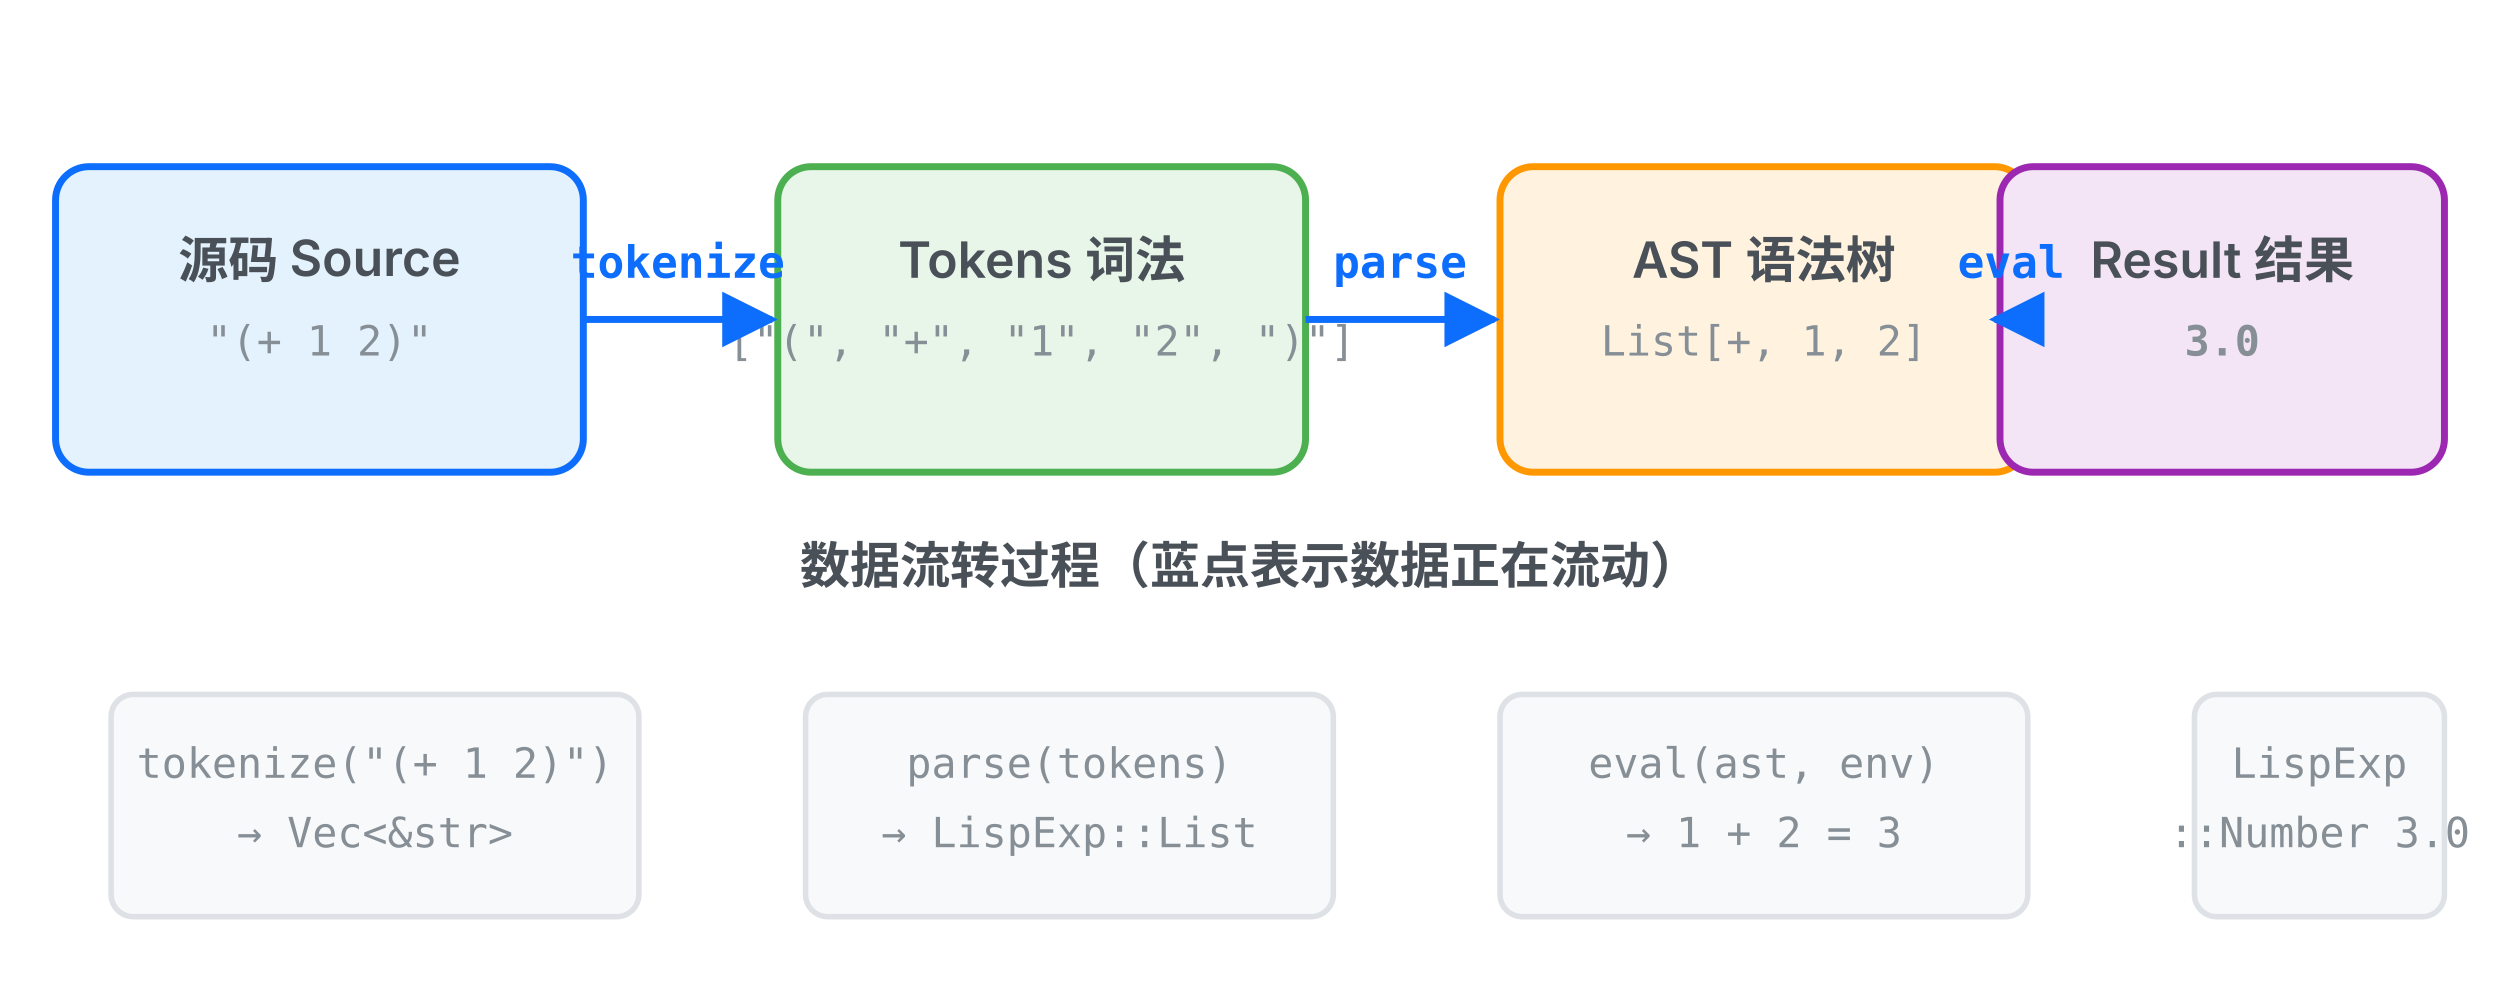
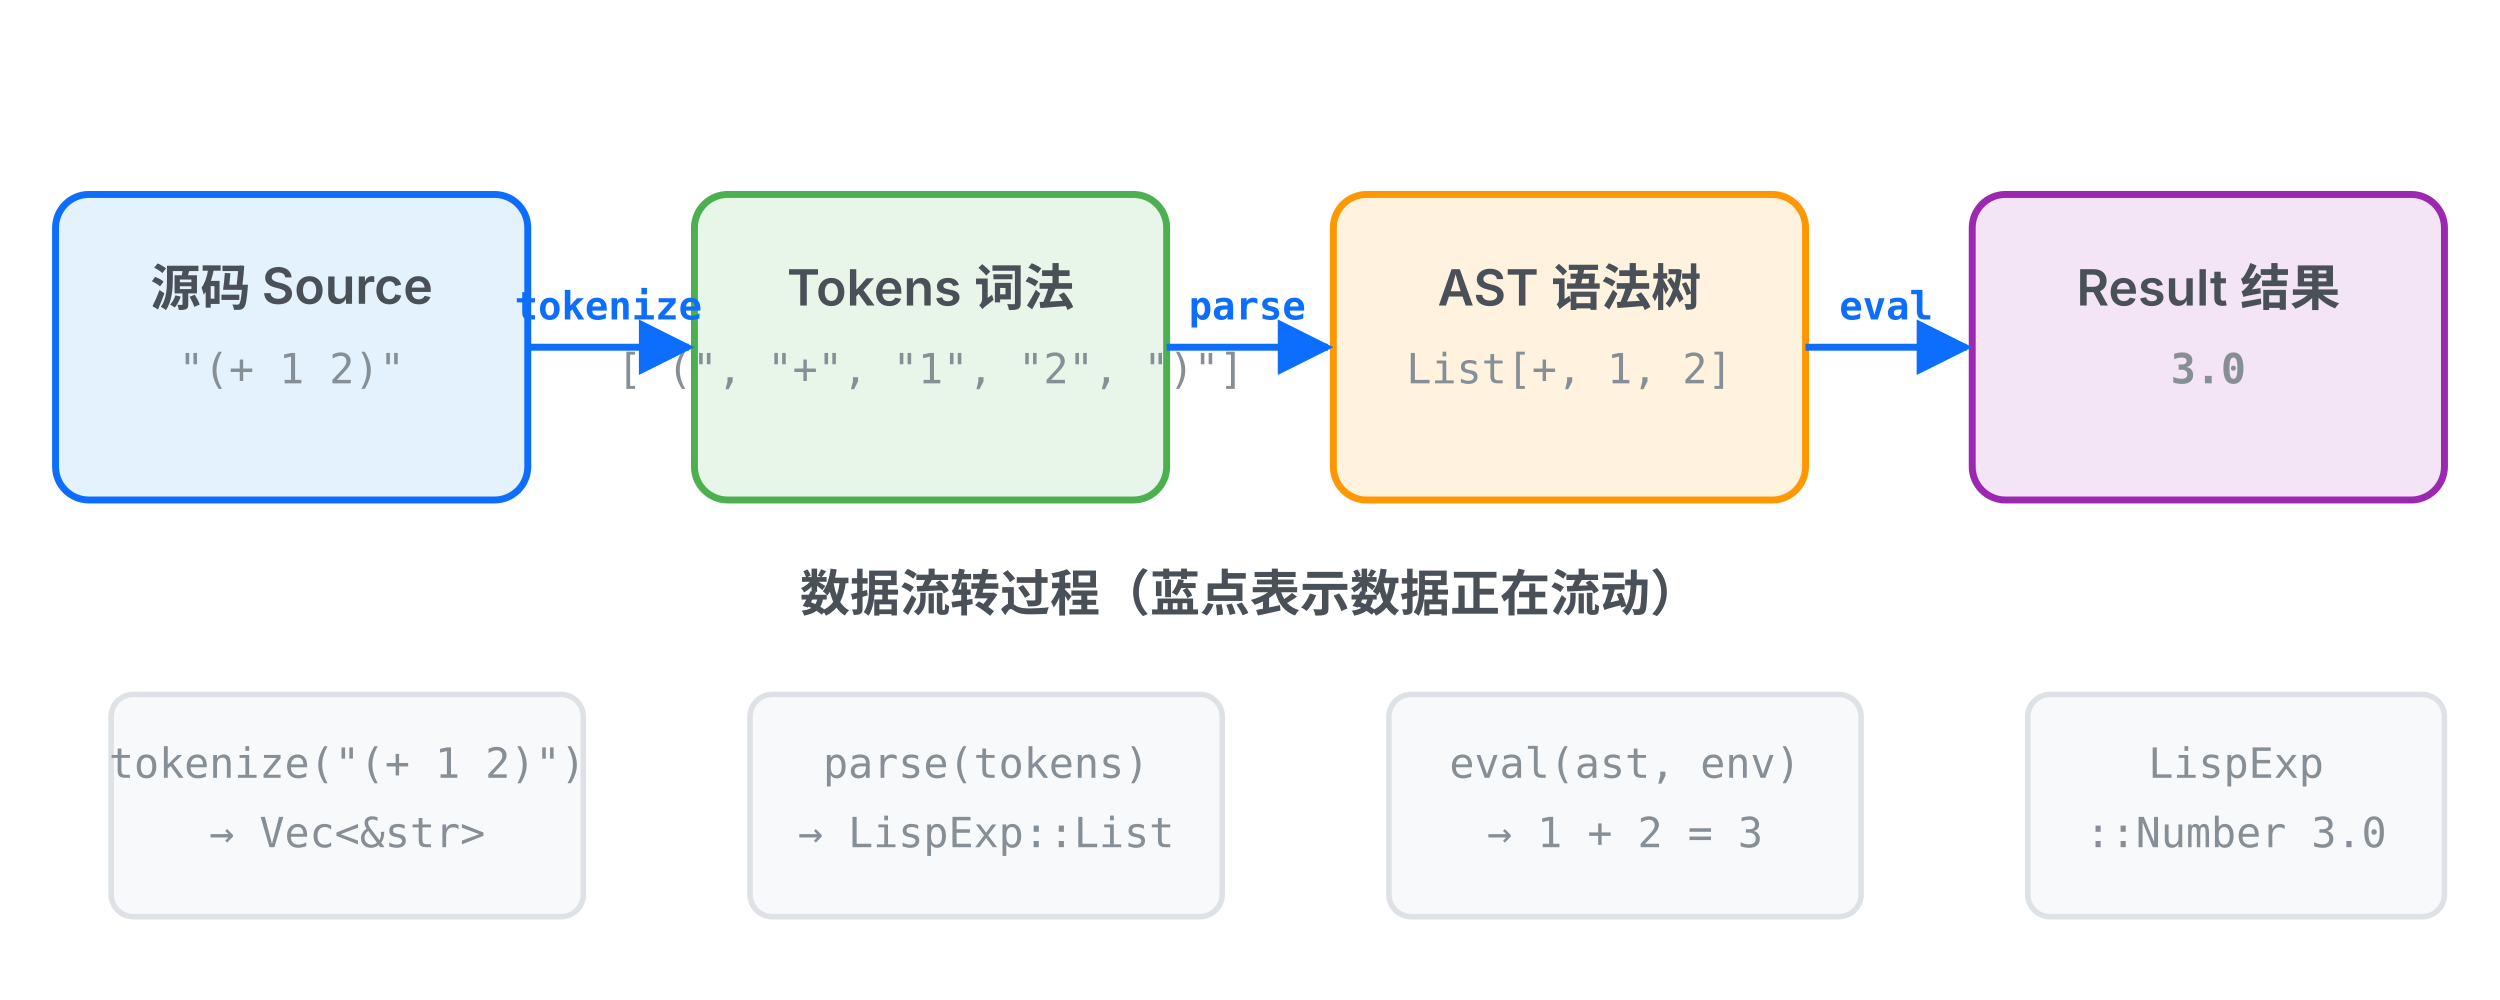
<svg xmlns="http://www.w3.org/2000/svg" width="900" height="360" viewBox="0 0 900 360" fill="none">
  <defs>
    <marker id="ah" viewBox="0 0 10 10" refX="9" refY="5" markerWidth="8" markerHeight="8" orient="auto-start-reverse">
      <path d="M 0 0 L 10 5 L 0 10 z" fill="#0D6EFD" />
    </marker>
    <style>
.label { font-family: -apple-system, 'Segoe UI', sans-serif; font-size: 18px; fill: #495057; font-weight: 600; }
.detail { font-family: 'SF Mono', 'Cascadia Code', monospace; font-size: 15px; fill: #868E96; }
- .flow { font-family: 'SF Mono', 'Cascadia Code', monospace; font-size: 16px; fill: #0D6EFD; font-weight: 700; }
+ .flow { font-family: 'SF Mono', 'Cascadia Code', monospace; font-size: 14px; fill: #0D6EFD; font-weight: 700; }
</style>
  </defs>
-   <rect x="20" y="60" width="190" height="110" rx="12" fill="#E3F2FD" stroke="#0D6EFD" stroke-width="2.5" />
-   <text x="115" y="100" text-anchor="middle" class="label">源码 Source</text>
-   <text x="115" y="128" text-anchor="middle" class="detail">"(+ 1 2)"</text>
-   <rect x="280" y="60" width="190" height="110" rx="12" fill="#E8F5E9" stroke="#4CAF50" stroke-width="2.5" />
-   <text x="375" y="100" text-anchor="middle" class="label">Tokens 词法</text>
-   <text x="375" y="128" text-anchor="middle" class="detail">["(", "+", "1", "2", ")"]</text>
-   <rect x="540" y="60" width="190" height="110" rx="12" fill="#FFF3E0" stroke="#FF9800" stroke-width="2.5" />
-   <text x="635" y="100" text-anchor="middle" class="label">AST 语法树</text>
-   <text x="635" y="128" text-anchor="middle" class="detail">List[+, 1, 2]</text>
-   <rect x="720" y="60" width="160" height="110" rx="12" fill="#F3E5F5" stroke="#9C27B0" stroke-width="2.5" />
-   <text x="800" y="100" text-anchor="middle" class="label">Result 结果</text>
-   <text x="800" y="128" text-anchor="middle" class="detail" font-size="18" fill="#9C27B0" font-weight="700">3.0</text>
-   <path d="M210 115L278 115" stroke="#0D6EFD" stroke-width="2.5" marker-end="url(#ah)" />
-   <path d="M470 115L538 115" stroke="#0D6EFD" stroke-width="2.5" marker-end="url(#ah)" />
-   <path d="M730 115L718 115" stroke="#0D6EFD" stroke-width="2.5" marker-end="url(#ah)" />
-   <circle cx="210" cy="115" r="10" fill="#0D6EFD" opacity="0">
+   <rect x="20" y="70" width="170" height="110" rx="12" fill="#E3F2FD" stroke="#0D6EFD" stroke-width="2.5" />
+   <text x="105" y="110" text-anchor="middle" class="label">源码 Source</text>
+   <text x="105" y="138" text-anchor="middle" class="detail">"(+ 1 2)"</text>
+   <rect x="250" y="70" width="170" height="110" rx="12" fill="#E8F5E9" stroke="#4CAF50" stroke-width="2.5" />
+   <text x="335" y="110" text-anchor="middle" class="label">Tokens 词法</text>
+   <text x="335" y="138" text-anchor="middle" class="detail">["(", "+", "1", "2", ")"]</text>
+   <rect x="480" y="70" width="170" height="110" rx="12" fill="#FFF3E0" stroke="#FF9800" stroke-width="2.5" />
+   <text x="565" y="110" text-anchor="middle" class="label">AST 语法树</text>
+   <text x="565" y="138" text-anchor="middle" class="detail">List[+, 1, 2]</text>
+   <rect x="710" y="70" width="170" height="110" rx="12" fill="#F3E5F5" stroke="#9C27B0" stroke-width="2.5" />
+   <text x="795" y="110" text-anchor="middle" class="label">Result 结果</text>
+   <text x="795" y="138" text-anchor="middle" class="detail" font-size="18" fill="#9C27B0" font-weight="700">3.0</text>
+   <path d="M190 125L248 125" stroke="#0D6EFD" stroke-width="2.5" marker-end="url(#ah)" />
+   <path d="M420 125L478 125" stroke="#0D6EFD" stroke-width="2.5" marker-end="url(#ah)" />
+   <path d="M650 125L708 125" stroke="#0D6EFD" stroke-width="2.5" marker-end="url(#ah)" />
+   <text x="219" y="115" text-anchor="middle" class="flow">tokenize</text>
+   <text x="449" y="115" text-anchor="middle" class="flow">parse</text>
+   <text x="679" y="115" text-anchor="middle" class="flow">eval</text>
+   <circle cx="190" cy="125" r="10" fill="#0D6EFD" opacity="0">
    <animate attributeName="opacity" values="0;1;1;1;1;0" dur="4s" repeatCount="indefinite" />
-     <animate attributeName="cx" values="210;210;278;278;470;470;538;538;730;730;718;718" dur="4s" repeatCount="indefinite" keyTimes="0;0.05;0.12;0.18;0.25;0.32;0.38;0.45;0.52;0.58;0.65;0.72" />
+     <animate attributeName="cx" values="190;190;248;248;420;420;478;478;650;650;708;708" dur="4s" repeatCount="indefinite" keyTimes="0;0.05;0.12;0.18;0.25;0.32;0.38;0.45;0.52;0.58;0.65;0.72" />
  </circle>
-   <text x="244" y="100" text-anchor="middle" class="flow">tokenize</text>
-   <text x="504" y="100" text-anchor="middle" class="flow">parse</text>
-   <text x="724" y="100" text-anchor="middle" class="flow">eval</text>
-   <text x="450" y="210" text-anchor="middle" class="label" fill="#0D6EFD" font-size="18">数据流转过程（蓝点表示数据正在流动）</text>
-   <rect x="40" y="250" width="190" height="80" rx="8" fill="#F8F9FA" stroke="#DEE2E6" stroke-width="2" />
-   <text x="135" y="280" text-anchor="middle" class="detail">tokenize("(+ 1 2)")</text>
-   <text x="135" y="305" text-anchor="middle" class="detail">→ Vec&lt;&amp;str&gt;</text>
-   <rect x="290" y="250" width="190" height="80" rx="8" fill="#F8F9FA" stroke="#DEE2E6" stroke-width="2" />
-   <text x="385" y="280" text-anchor="middle" class="detail">parse(tokens)</text>
-   <text x="385" y="305" text-anchor="middle" class="detail">→ LispExp::List</text>
-   <rect x="540" y="250" width="190" height="80" rx="8" fill="#F8F9FA" stroke="#DEE2E6" stroke-width="2" />
-   <text x="635" y="280" text-anchor="middle" class="detail">eval(ast, env)</text>
-   <text x="635" y="305" text-anchor="middle" class="detail">→ 1 + 2 = 3</text>
-   <rect x="790" y="250" width="90" height="80" rx="8" fill="#F8F9FA" stroke="#DEE2E6" stroke-width="2" />
-   <text x="835" y="280" text-anchor="middle" class="detail" font-size="13">LispExp</text>
-   <text x="835" y="305" text-anchor="middle" class="detail" font-size="13">::Number 3.0</text>
-   <rect x="720" y="60" width="160" height="110" rx="12" fill="none" stroke="#9C27B0" stroke-width="2" opacity="0">
+   <text x="450" y="220" text-anchor="middle" class="label" fill="#0D6EFD" font-size="18">数据流转过程（蓝点表示数据正在流动）</text>
+   <rect x="40" y="250" width="170" height="80" rx="8" fill="#F8F9FA" stroke="#DEE2E6" stroke-width="2" />
+   <text x="125" y="280" text-anchor="middle" class="detail">tokenize("(+ 1 2)")</text>
+   <text x="125" y="305" text-anchor="middle" class="detail">→ Vec&lt;&amp;str&gt;</text>
+   <rect x="270" y="250" width="170" height="80" rx="8" fill="#F8F9FA" stroke="#DEE2E6" stroke-width="2" />
+   <text x="355" y="280" text-anchor="middle" class="detail">parse(tokens)</text>
+   <text x="355" y="305" text-anchor="middle" class="detail">→ LispExp::List</text>
+   <rect x="500" y="250" width="170" height="80" rx="8" fill="#F8F9FA" stroke="#DEE2E6" stroke-width="2" />
+   <text x="585" y="280" text-anchor="middle" class="detail">eval(ast, env)</text>
+   <text x="585" y="305" text-anchor="middle" class="detail">→ 1 + 2 = 3</text>
+   <rect x="730" y="250" width="150" height="80" rx="8" fill="#F8F9FA" stroke="#DEE2E6" stroke-width="2" />
+   <text x="805" y="280" text-anchor="middle" class="detail" font-size="13">LispExp</text>
+   <text x="805" y="305" text-anchor="middle" class="detail" font-size="13">::Number 3.0</text>
+   <rect x="710" y="70" width="170" height="110" rx="12" fill="none" stroke="#9C27B0" stroke-width="2" opacity="0">
    <animate attributeName="opacity" values="0;0;0;0;0;0;0;0.8;0.8;0.8;0" dur="4s" repeatCount="indefinite" />
    <animate attributeName="stroke-width" values="2;2;2;2;2;2;2;2;4;2;2" dur="4s" repeatCount="indefinite" />
  </rect>
</svg>
